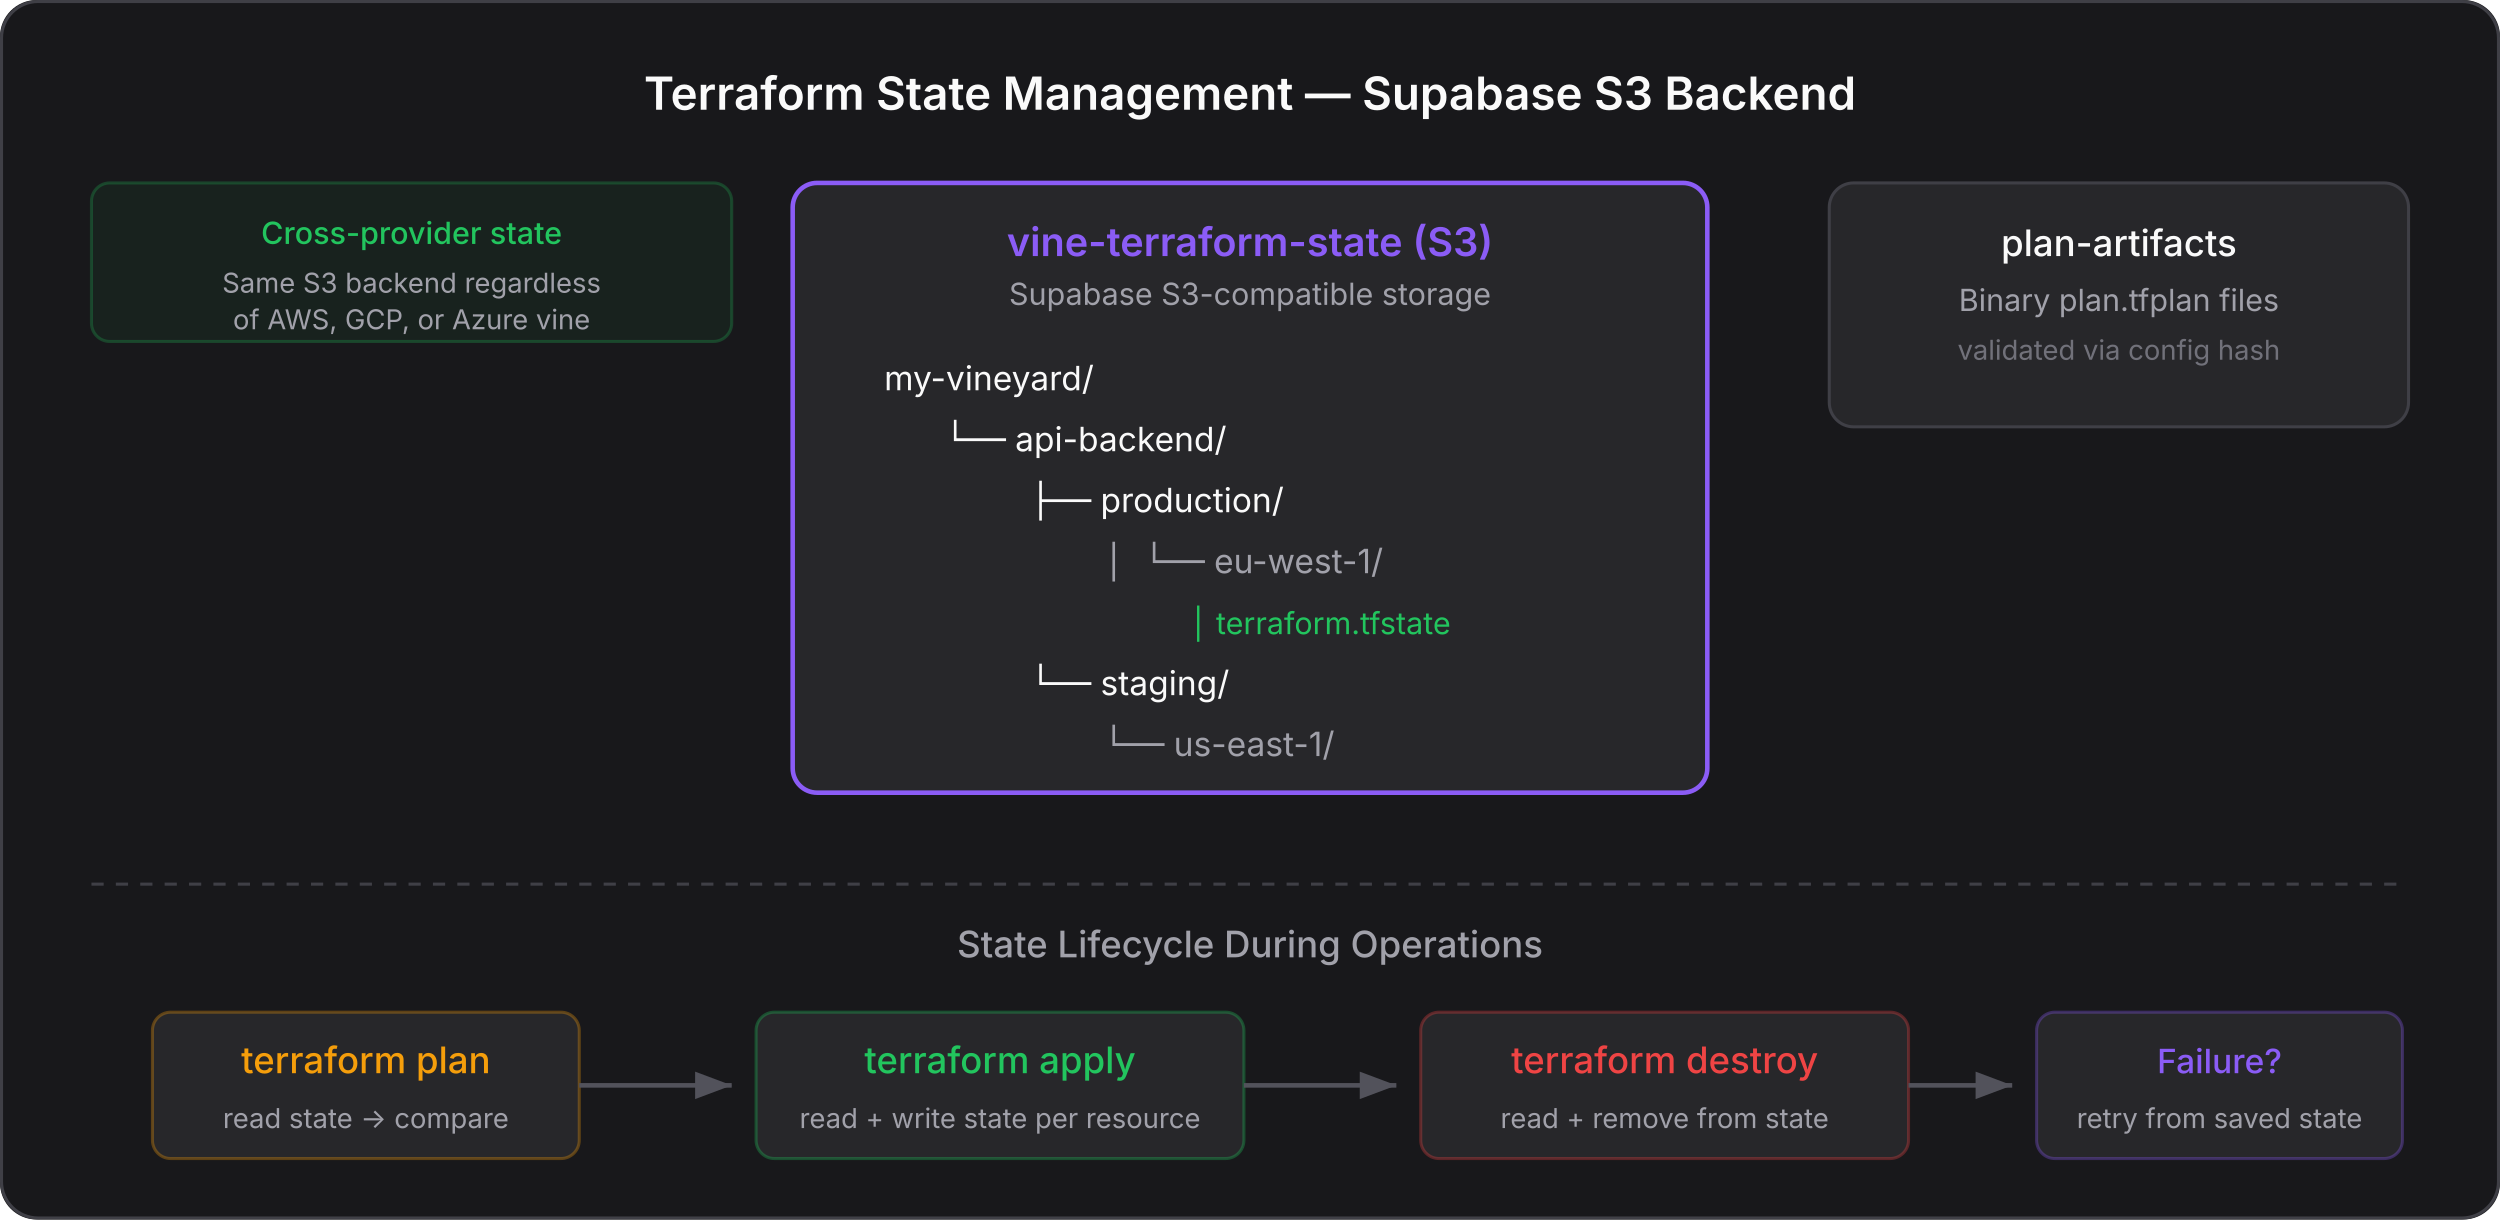
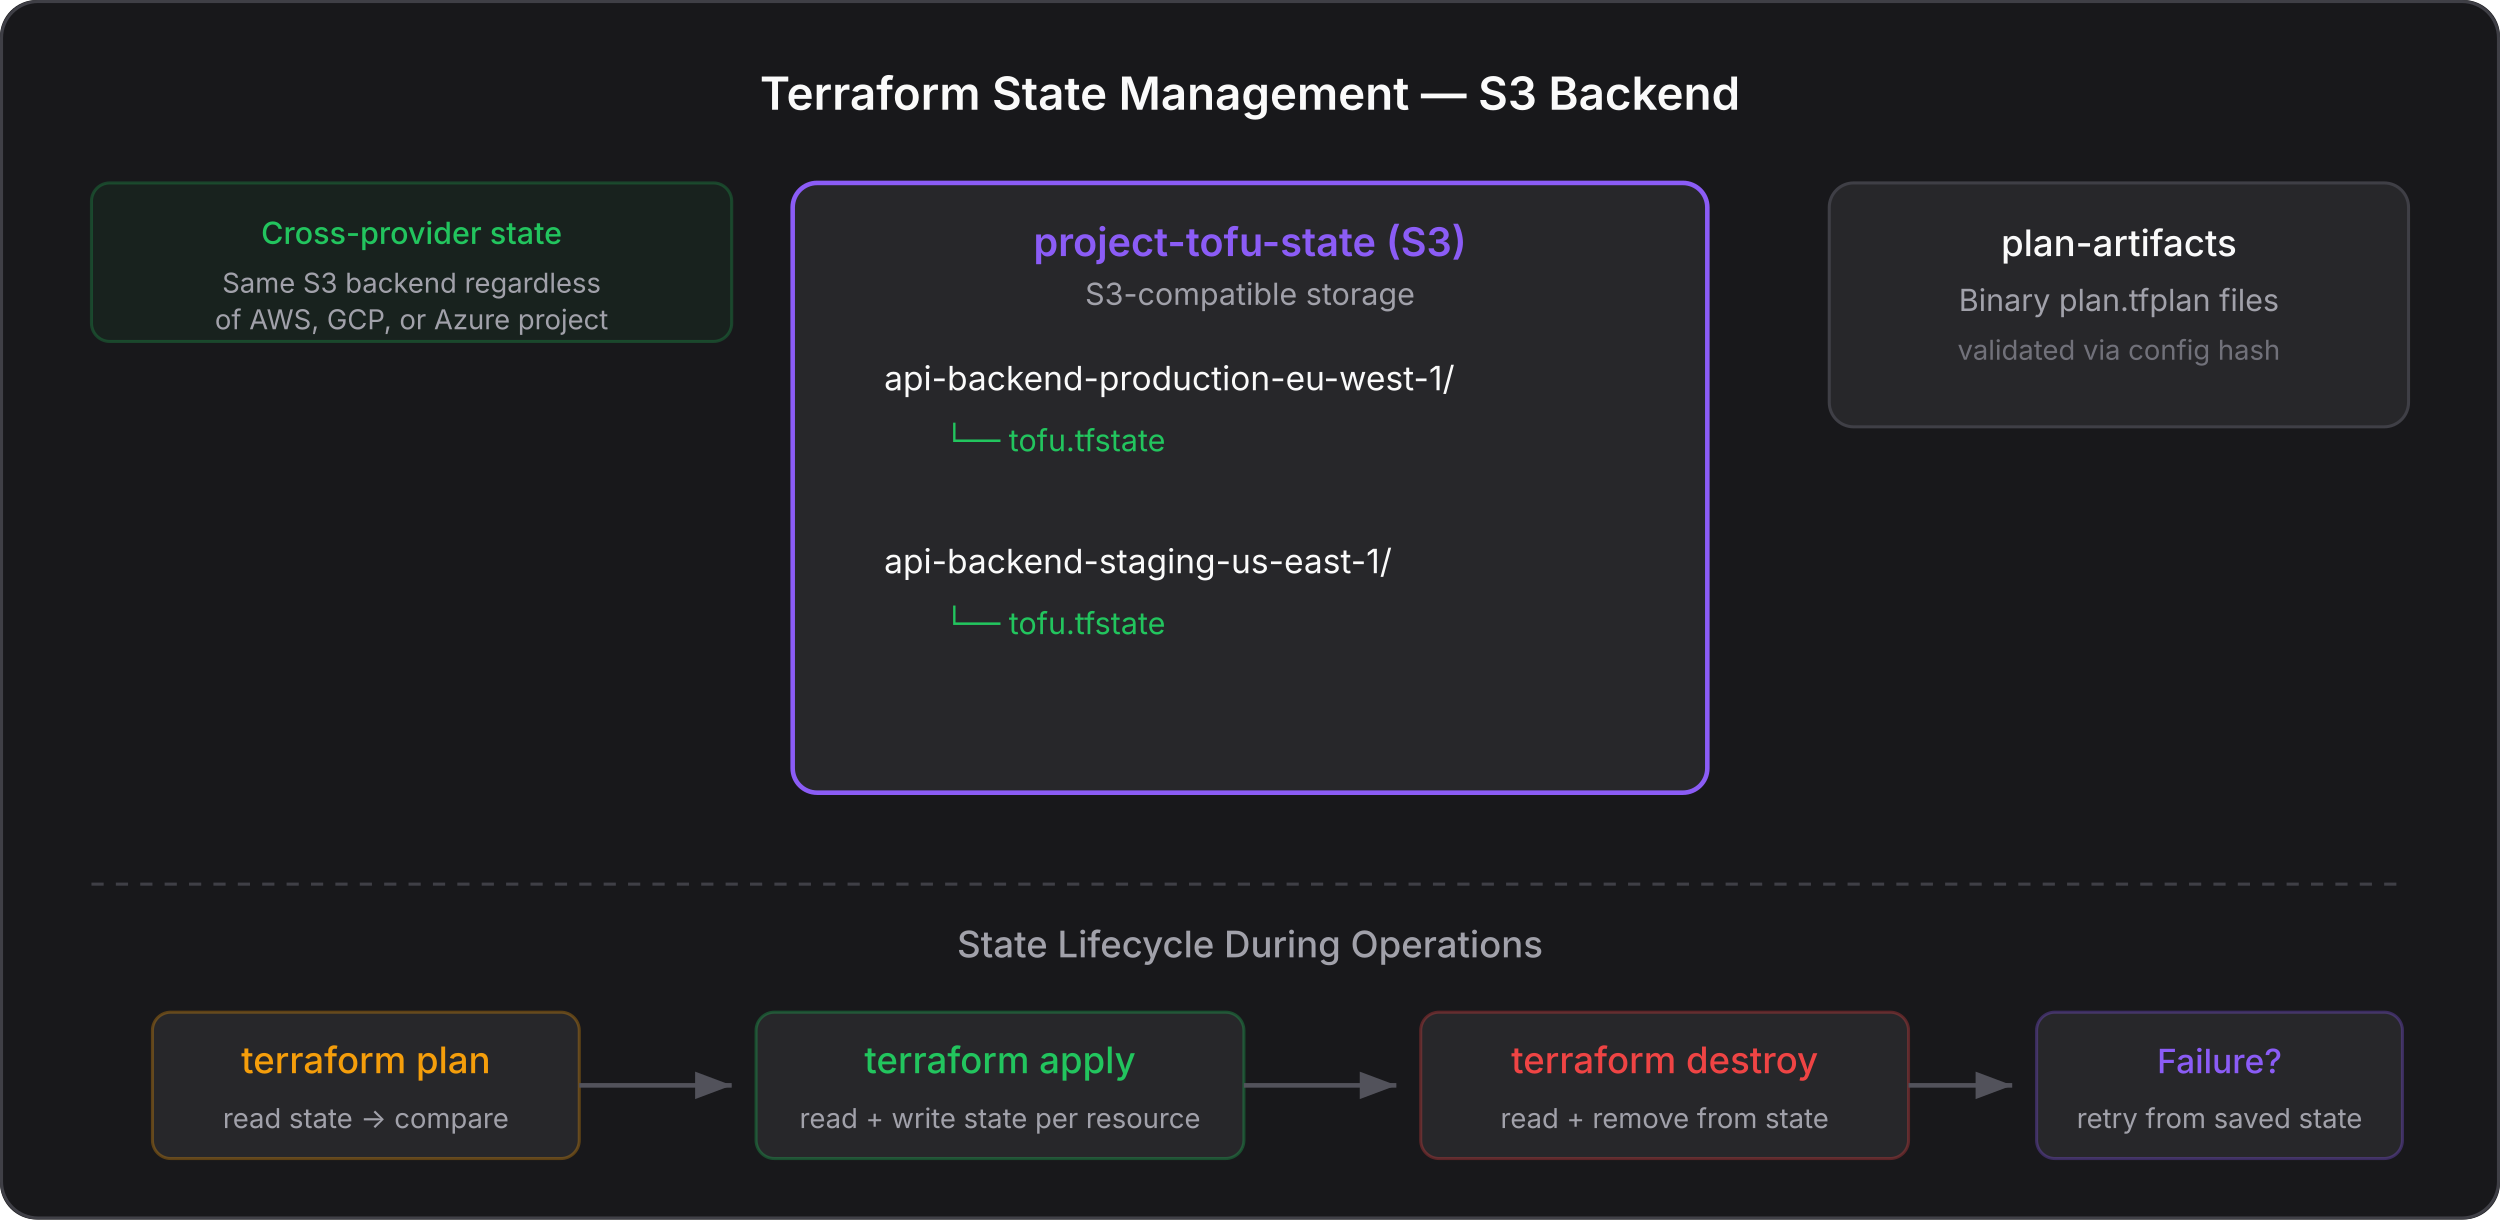
<svg xmlns="http://www.w3.org/2000/svg" viewBox="0 0 820 400" width="100%" fill="none">
  <defs>
    <marker id="arrow" markerWidth="8" markerHeight="6" refX="8" refY="3" orient="auto">
      <path d="M0,0 L8,3 L0,6" fill="#52525B" />
    </marker>
    <marker id="arrow-accent" markerWidth="8" markerHeight="6" refX="8" refY="3" orient="auto">
      <path d="M0,0 L8,3 L0,6" fill="#8B5CF6" />
    </marker>
  </defs>
  <rect width="820" height="400" rx="12" fill="#18181B" />
  <rect x="0.5" y="0.5" width="819" height="399" rx="12" fill="none" stroke="#3F3F46" />
-   <text x="410" y="36" text-anchor="middle" font-family="Inter, system-ui, sans-serif" font-size="15" font-weight="600" fill="#FAFAFA">Terraform State Management — Supabase S3 Backend</text>
+   <text x="410" y="36" text-anchor="middle" font-family="Inter, system-ui, sans-serif" font-size="15" font-weight="600" fill="#FAFAFA">Terraform State Management — S3 Backend</text>
  <rect x="260" y="60" width="300" height="200" rx="8" fill="#27272A" stroke="#8B5CF6" stroke-width="1.5" />
-   <text x="410" y="84" text-anchor="middle" font-family="Inter, system-ui, sans-serif" font-size="13" font-weight="600" fill="#8B5CF6">vine-terraform-state (S3)</text>
-   <text x="410" y="100" text-anchor="middle" font-family="Inter, system-ui, sans-serif" font-size="10" fill="#A1A1AA">Supabase S3-compatible storage</text>
-   <text x="290" y="128" font-family="Inter, monospace, sans-serif" font-size="11" fill="#FAFAFA">my-vineyard/</text>
-   <text x="310" y="148" font-family="Inter, monospace, sans-serif" font-size="11" fill="#FAFAFA">└── api-backend/</text>
-   <text x="338" y="168" font-family="Inter, monospace, sans-serif" font-size="11" fill="#FAFAFA">├── production/</text>
-   <text x="362" y="188" font-family="Inter, monospace, sans-serif" font-size="11" fill="#A1A1AA">│   └── eu-west-1/</text>
-   <text x="390" y="208" font-family="Inter, monospace, sans-serif" font-size="10" fill="#22C55E">│       terraform.tfstate</text>
-   <text x="338" y="228" font-family="Inter, monospace, sans-serif" font-size="11" fill="#FAFAFA">└── staging/</text>
-   <text x="362" y="248" font-family="Inter, monospace, sans-serif" font-size="11" fill="#A1A1AA">    └── us-east-1/</text>
+   <text x="410" y="84" text-anchor="middle" font-family="Inter, system-ui, sans-serif" font-size="13" font-weight="600" fill="#8B5CF6">project-tofu-state (S3)</text>
+   <text x="410" y="100" text-anchor="middle" font-family="Inter, system-ui, sans-serif" font-size="10" fill="#A1A1AA">S3-compatible storage</text>
+   <text x="290" y="128" font-family="Inter, monospace, sans-serif" font-size="11" fill="#FAFAFA">api-backend-production-eu-west-1/</text>
+   <text x="310" y="148" font-family="Inter, monospace, sans-serif" font-size="10" fill="#22C55E">└── tofu.tfstate</text>
+   <text x="290" y="188" font-family="Inter, monospace, sans-serif" font-size="11" fill="#FAFAFA">api-backend-staging-us-east-1/</text>
+   <text x="310" y="208" font-family="Inter, monospace, sans-serif" font-size="10" fill="#22C55E">└── tofu.tfstate</text>
  <rect x="600" y="60" width="190" height="80" rx="8" fill="#27272A" stroke="#3F3F46" />
  <text x="695" y="84" text-anchor="middle" font-family="Inter, system-ui, sans-serif" font-size="12" font-weight="500" fill="#FAFAFA">plan-artifacts</text>
  <text x="695" y="102" text-anchor="middle" font-family="Inter, system-ui, sans-serif" font-size="10" fill="#A1A1AA">Binary plan.tfplan files</text>
  <text x="695" y="118" text-anchor="middle" font-family="Inter, system-ui, sans-serif" font-size="9" fill="#71717A">validated via config hash</text>
  <line x1="30" y1="290" x2="790" y2="290" stroke="#3F3F46" stroke-dasharray="4 4" />
  <text x="410" y="314" text-anchor="middle" font-family="Inter, system-ui, sans-serif" font-size="12" font-weight="500" fill="#A1A1AA">State Lifecycle During Operations</text>
  <rect x="50" y="332" width="140" height="48" rx="6" fill="#27272A" stroke="#F59E0B50" />
  <text x="120" y="352" text-anchor="middle" font-family="Inter, system-ui, sans-serif" font-size="12" font-weight="500" fill="#F59E0B">terraform plan</text>
  <text x="120" y="370" text-anchor="middle" font-family="Inter, system-ui, sans-serif" font-size="9" fill="#A1A1AA">read state → compare</text>
  <line x1="190" y1="356" x2="240" y2="356" stroke="#52525B" stroke-width="1.5" marker-end="url(#arrow)" />
  <rect x="248" y="332" width="160" height="48" rx="6" fill="#27272A" stroke="#22C55E50" />
  <text x="328" y="352" text-anchor="middle" font-family="Inter, system-ui, sans-serif" font-size="12" font-weight="500" fill="#22C55E">terraform apply</text>
  <text x="328" y="370" text-anchor="middle" font-family="Inter, system-ui, sans-serif" font-size="9" fill="#A1A1AA">read + write state per resource</text>
  <line x1="408" y1="356" x2="458" y2="356" stroke="#52525B" stroke-width="1.5" marker-end="url(#arrow)" />
  <rect x="466" y="332" width="160" height="48" rx="6" fill="#27272A" stroke="#EF444450" />
  <text x="546" y="352" text-anchor="middle" font-family="Inter, system-ui, sans-serif" font-size="12" font-weight="500" fill="#EF4444">terraform destroy</text>
  <text x="546" y="370" text-anchor="middle" font-family="Inter, system-ui, sans-serif" font-size="9" fill="#A1A1AA">read + remove from state</text>
  <line x1="626" y1="356" x2="660" y2="356" stroke="#52525B" stroke-width="1.5" marker-end="url(#arrow)" />
  <rect x="668" y="332" width="120" height="48" rx="6" fill="#27272A" stroke="#8B5CF650" />
  <text x="728" y="352" text-anchor="middle" font-family="Inter, system-ui, sans-serif" font-size="11" font-weight="500" fill="#8B5CF6">Failure?</text>
  <text x="728" y="370" text-anchor="middle" font-family="Inter, system-ui, sans-serif" font-size="9" fill="#A1A1AA">retry from saved state</text>
  <rect x="30" y="60" width="210" height="52" rx="6" fill="#22C55E10" stroke="#22C55E40" />
  <text x="135" y="80" text-anchor="middle" font-family="Inter, system-ui, sans-serif" font-size="10" font-weight="500" fill="#22C55E">Cross-provider state</text>
  <text x="135" y="96" text-anchor="middle" font-family="Inter, system-ui, sans-serif" font-size="9" fill="#A1A1AA">Same S3 backend regardless</text>
-   <text x="135" y="108" text-anchor="middle" font-family="Inter, system-ui, sans-serif" font-size="9" fill="#A1A1AA">of AWS, GCP, or Azure vine</text>
+   <text x="135" y="108" text-anchor="middle" font-family="Inter, system-ui, sans-serif" font-size="9" fill="#A1A1AA">of AWS, GCP, or Azure project</text>
</svg>
